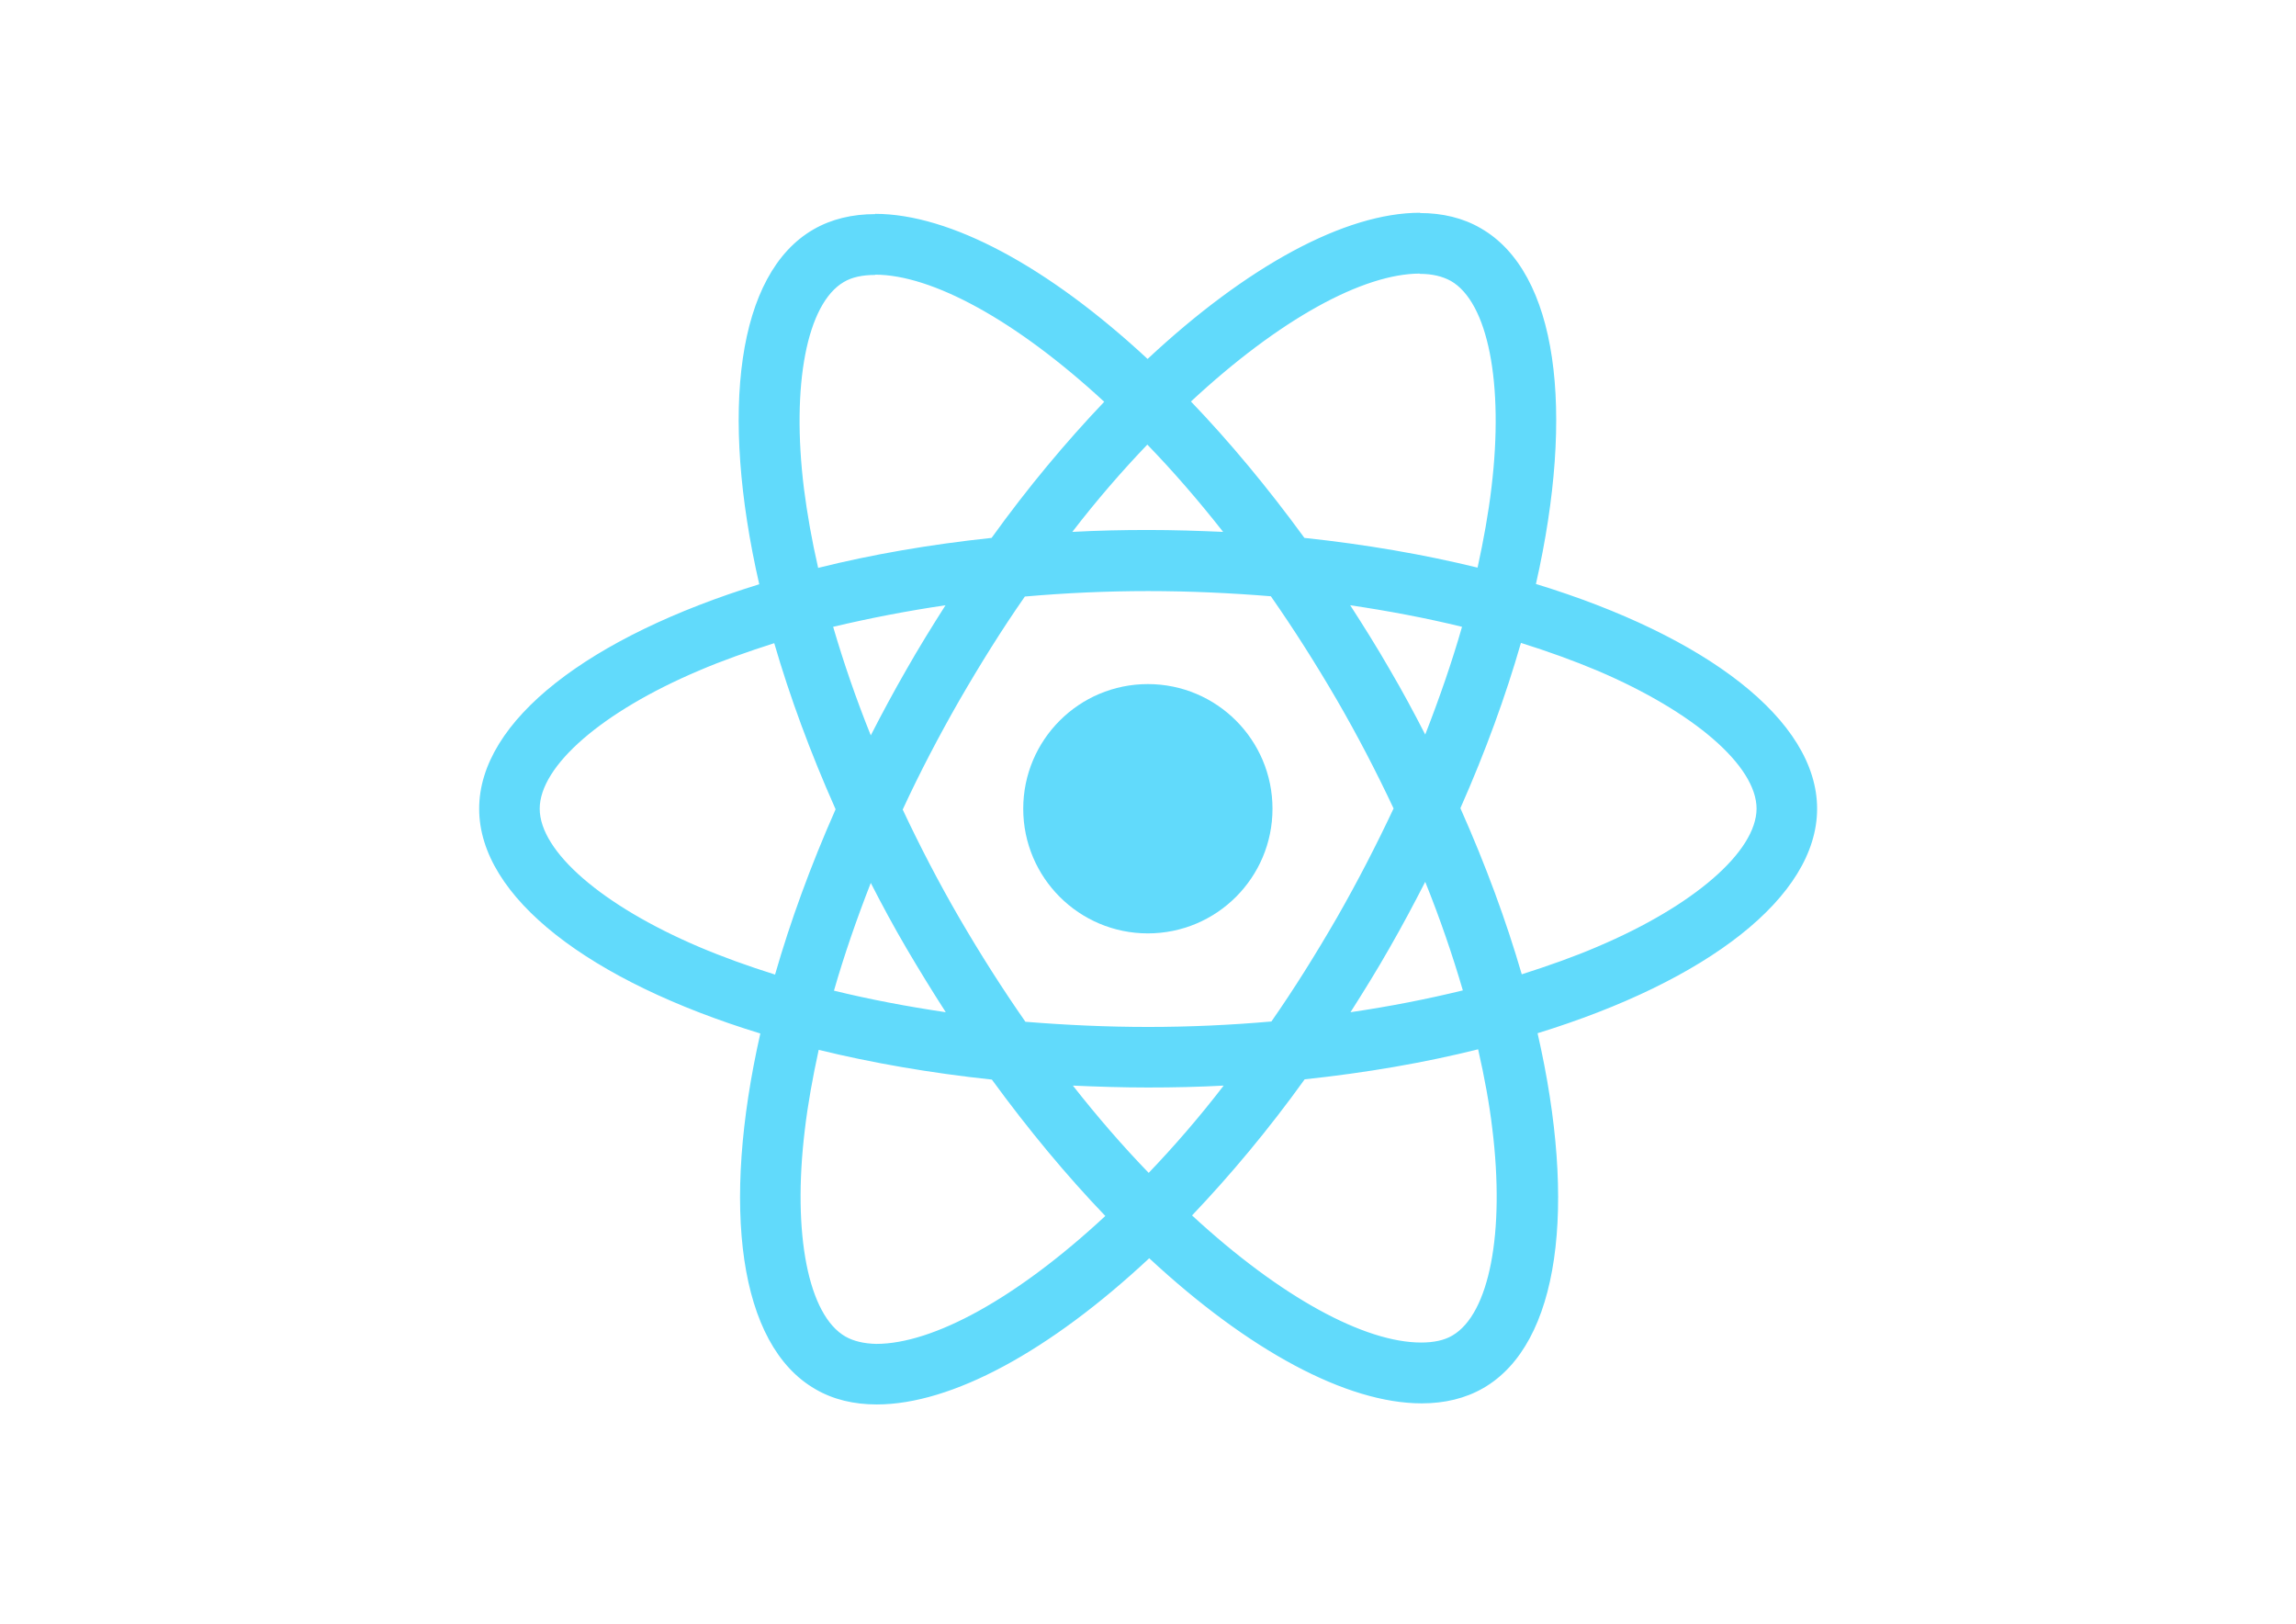
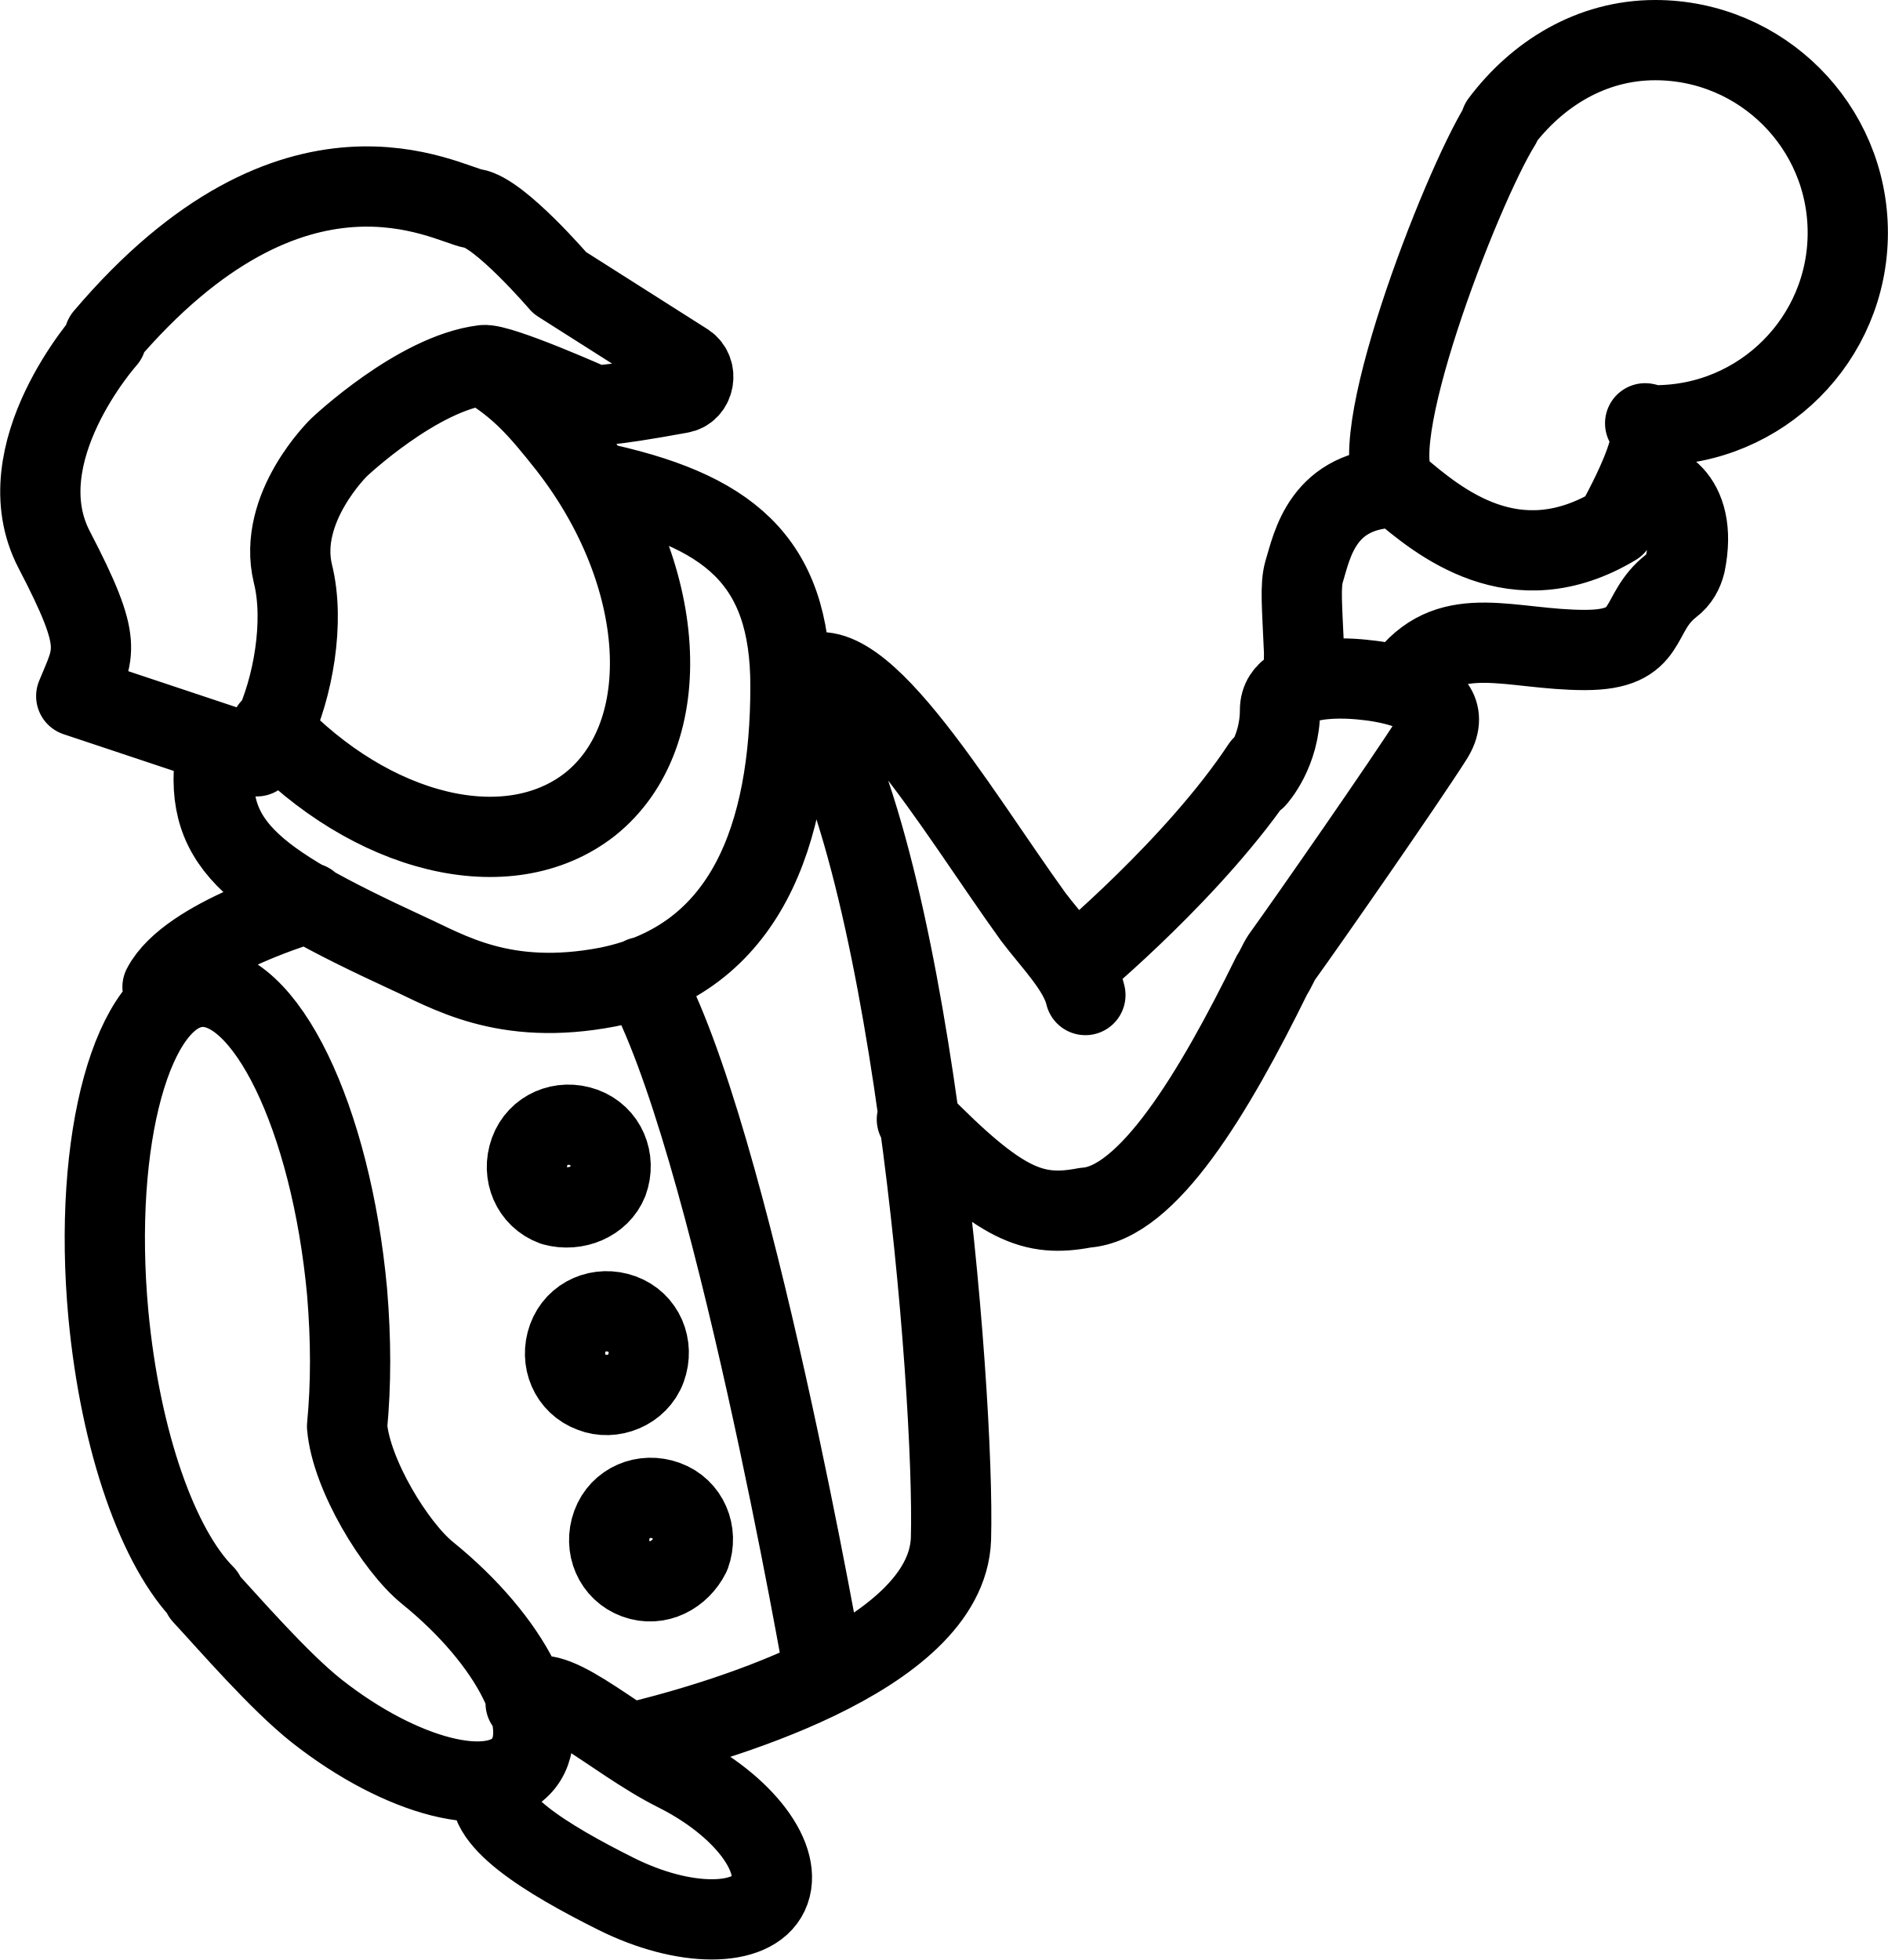
- <svg xmlns="http://www.w3.org/2000/svg" viewBox="0 0 841.9 595.3">
-   <g fill="#61DAFB">
-     <path d="M666.3 296.5c0-32.5-40.7-63.3-103.1-82.4 14.4-63.6 8-114.2-20.2-130.4-6.5-3.8-14.1-5.6-22.4-5.6v22.3c4.6 0 8.3.9 11.4 2.6 13.6 7.8 19.5 37.5 14.9 75.7-1.1 9.4-2.9 19.3-5.1 29.4-19.6-4.8-41-8.5-63.5-10.9-13.5-18.5-27.5-35.3-41.6-50 32.6-30.3 63.2-46.9 84-46.9V78c-27.5 0-63.5 19.6-99.9 53.6-36.4-33.8-72.4-53.2-99.9-53.2v22.3c20.7 0 51.4 16.5 84 46.6-14 14.7-28 31.4-41.3 49.9-22.6 2.4-44 6.1-63.6 11-2.3-10-4-19.7-5.2-29-4.7-38.2 1.1-67.9 14.6-75.8 3-1.8 6.9-2.6 11.5-2.6V78.5c-8.4 0-16 1.8-22.6 5.6-28.1 16.2-34.4 66.7-19.9 130.1-62.2 19.2-102.7 49.9-102.7 82.3 0 32.5 40.7 63.3 103.1 82.4-14.4 63.6-8 114.2 20.2 130.4 6.5 3.8 14.1 5.6 22.5 5.6 27.5 0 63.5-19.6 99.9-53.6 36.4 33.8 72.4 53.2 99.9 53.2 8.4 0 16-1.8 22.6-5.6 28.1-16.2 34.4-66.7 19.9-130.1 62-19.1 102.5-49.9 102.5-82.3zm-130.2-66.7c-3.7 12.9-8.3 26.2-13.5 39.5-4.1-8-8.4-16-13.1-24-4.6-8-9.5-15.8-14.4-23.4 14.2 2.1 27.9 4.7 41 7.9zm-45.8 106.5c-7.8 13.5-15.8 26.3-24.1 38.2-14.9 1.3-30 2-45.2 2-15.1 0-30.2-.7-45-1.9-8.3-11.9-16.4-24.6-24.2-38-7.6-13.1-14.5-26.4-20.8-39.8 6.2-13.4 13.2-26.8 20.7-39.9 7.8-13.5 15.8-26.3 24.1-38.2 14.9-1.3 30-2 45.2-2 15.1 0 30.2.7 45 1.9 8.3 11.9 16.4 24.6 24.2 38 7.6 13.1 14.5 26.4 20.8 39.8-6.3 13.4-13.2 26.8-20.7 39.9zm32.3-13c5.4 13.4 10 26.8 13.8 39.8-13.1 3.2-26.9 5.9-41.2 8 4.9-7.7 9.8-15.6 14.4-23.7 4.6-8 8.9-16.1 13-24.1zM421.2 430c-9.3-9.6-18.6-20.3-27.8-32 9 .4 18.2.7 27.5.7 9.4 0 18.7-.2 27.8-.7-9 11.7-18.3 22.4-27.5 32zm-74.4-58.9c-14.2-2.1-27.9-4.7-41-7.9 3.7-12.9 8.3-26.2 13.5-39.5 4.1 8 8.4 16 13.1 24 4.7 8 9.5 15.8 14.4 23.4zM420.7 163c9.3 9.6 18.6 20.3 27.8 32-9-.4-18.2-.7-27.5-.7-9.4 0-18.7.2-27.8.7 9-11.7 18.3-22.4 27.5-32zm-74 58.9c-4.9 7.7-9.8 15.6-14.4 23.7-4.6 8-8.9 16-13 24-5.4-13.4-10-26.8-13.8-39.8 13.1-3.1 26.9-5.8 41.2-7.9zm-90.5 125.2c-35.4-15.1-58.3-34.9-58.3-50.6 0-15.7 22.9-35.6 58.3-50.6 8.6-3.7 18-7 27.7-10.1 5.7 19.6 13.2 40 22.5 60.9-9.2 20.8-16.6 41.1-22.2 60.6-9.9-3.1-19.3-6.5-28-10.2zM310 490c-13.6-7.8-19.5-37.5-14.9-75.7 1.1-9.4 2.9-19.3 5.1-29.4 19.6 4.8 41 8.5 63.5 10.9 13.5 18.5 27.5 35.3 41.6 50-32.6 30.3-63.2 46.9-84 46.9-4.5-.1-8.3-1-11.3-2.7zm237.2-76.2c4.7 38.2-1.1 67.9-14.6 75.8-3 1.8-6.9 2.6-11.5 2.6-20.7 0-51.4-16.5-84-46.6 14-14.7 28-31.4 41.3-49.9 22.6-2.4 44-6.1 63.6-11 2.3 10.1 4.1 19.8 5.2 29.1zm38.5-66.7c-8.6 3.7-18 7-27.7 10.1-5.7-19.6-13.2-40-22.5-60.9 9.2-20.8 16.6-41.1 22.2-60.6 9.9 3.1 19.3 6.5 28.1 10.2 35.4 15.1 58.3 34.9 58.3 50.6-.1 15.7-23 35.6-58.4 50.6zM320.8 78.4z" />
-     <circle cx="420.9" cy="296.5" r="45.7" />
-     <path d="M520.5 78.1z" />
-   </g>
+ <svg xmlns="http://www.w3.org/2000/svg" version="1.1" x="0px" y="0px" width="2rem" height="3rem" viewBox="0 0 94.1 97.7" style="enable-background:new 0 0 94.1 97.7;" xml:space="preserve">
+   <style type="text/css">
+ 	.st0{fill:none;stroke:#000000;stroke-width:4;stroke-linecap:round;stroke-linejoin:round;stroke-miterlimit:10;}
+ </style>
+   <defs>
+ </defs>
+   <path class="st0" d="M74.8,6.1C76.6,3.7,79.3,2,82.5,2c5.3,0,9.6,4.3,9.6,9.6s-4.3,9.6-9.6,9.6 M31.4,86.9c3.8-0.9,15.8-4.2,16-10.2  c0.2-7.3-2-35-7.6-42.6 M74.8,6.2c-2,3.2-7.1,16.4-5.1,18.1c2,1.7,5.8,4.9,10.8,1.9c2.8-5.1,1.5-5.1,1.5-5.1 M10.8,37.2  c-0.8,4.8,1.5,6.6,9.5,10.3c2,0.9,4.8,2.7,10,1.7c6.9-1.4,9.1-7.6,9.1-15c0-6.3-3.1-8.8-9.8-10.2 M13.5,36.3c5,5.3,11.8,7,15.9,3.8  c4.4-3.5,3.9-11.5-1.1-17.9c-1.5-1.9-2.4-2.9-4.2-4 M45.7,55.8c4.2,4.3,5.8,4.9,8.4,4.4 M54.1,49.6c-0.3-1.3-1.7-2.7-2.6-3.9  c-3.9-5.4-9.1-14.4-11.7-11.7 M24.6,88.9c-0.8,1.7,2.7,3.8,6.1,5.5s6.8,1.7,7.6,0c0.8-1.7-1.2-4.4-4.6-6.1c-3.2-1.6-6.5-4.9-7.5-3.4   M69.9,34.2c0.1-0.2,0.2-0.4,0.3-0.5c2.2-2.7,5.1-1.3,8.8-1.3c3.4,0,2.5-1.8,4.3-3.2c0.4-0.3,0.6-0.7,0.7-1.1  c0.7-3.4-1.5-4.4-2.4-3.9 M81.6,24.1 M69.7,24.3c-3.8,0-4.3,2.9-4.7,4.2c-0.2,0.7-0.1,1.7,0,4c0,0.4,0,0.8-0.1,1.3 M53.7,48.1  c0,0,5.9-4.9,9.2-9.9 M15.4,45c0,0-6,1.7-7.3,4.2 M41.1,83.5c0,0-4.7-27.1-9.1-34.8 M30.3,58.9c0.4-1.1-0.1-2.3-1.2-2.7  c-1.1-0.4-2.3,0.1-2.7,1.2s0.1,2.3,1.2,2.7C28.7,60.4,29.9,59.9,30.3,58.9z M32.2,68.2c0.4-1.1-0.1-2.3-1.2-2.7  c-1.1-0.4-2.3,0.1-2.7,1.2c-0.4,1.1,0.1,2.3,1.2,2.7C30.5,69.8,31.8,69.3,32.2,68.2z M34.4,77.5c0.4-1.1-0.1-2.3-1.2-2.7  s-2.3,0.1-2.7,1.2c-0.4,1.1,0.1,2.3,1.2,2.7S33.9,78.5,34.4,77.5z M54.1,60.2c3.1-0.2,6.4-5.7,9.3-11.6c0.2-0.3,0.3-0.6,0.5-0.9  c1.3-1.8,6.1-8.7,7.5-10.9c1.6-2.5-3.3-2.9-3.3-2.9s-4.3-0.6-4.3,1.5c0,2.1-1.2,3.4-1.2,3.4 M5.3,16.9c0,0-5.1,5.7-2.6,10.5  s2,5.1,1.1,7.3l9,3c0,0,0.3-0.6,0.8-1.5 M16.9,22.3c0,0-3.1,3-2.3,6.3c0.6,2.4,0,5.7-1,7.8 M16.9,22.3c0,0,3.9-3.7,7.2-4.1  c0.8-0.1,5.5,2,5.5,2s0.5,0.1,4.3-0.6c0.7-0.1,0.9-1.1,0.3-1.5l-6.3-4c0,0-3-3.5-4.3-3.7c-1.3-0.2-8.9-4.8-18.4,6.4 M16.9,22.3   M10.1,79.5c1.3,1.4,3.8,4.3,5.7,5.8c4.2,3.3,8.8,4.5,10.3,2.6c1.5-1.9-0.6-6.1-4.8-9.5c-1.6-1.3-3.8-4.9-4-7.3 M17.3,71.1  c0.2-2.1,0.2-4.3,0-6.7c-0.8-8.7-4.1-15.5-7.4-15.2c-3.3,0.3-5.3,7.6-4.5,16.3c0.6,6.4,2.5,11.7,4.8,14" />
</svg>
